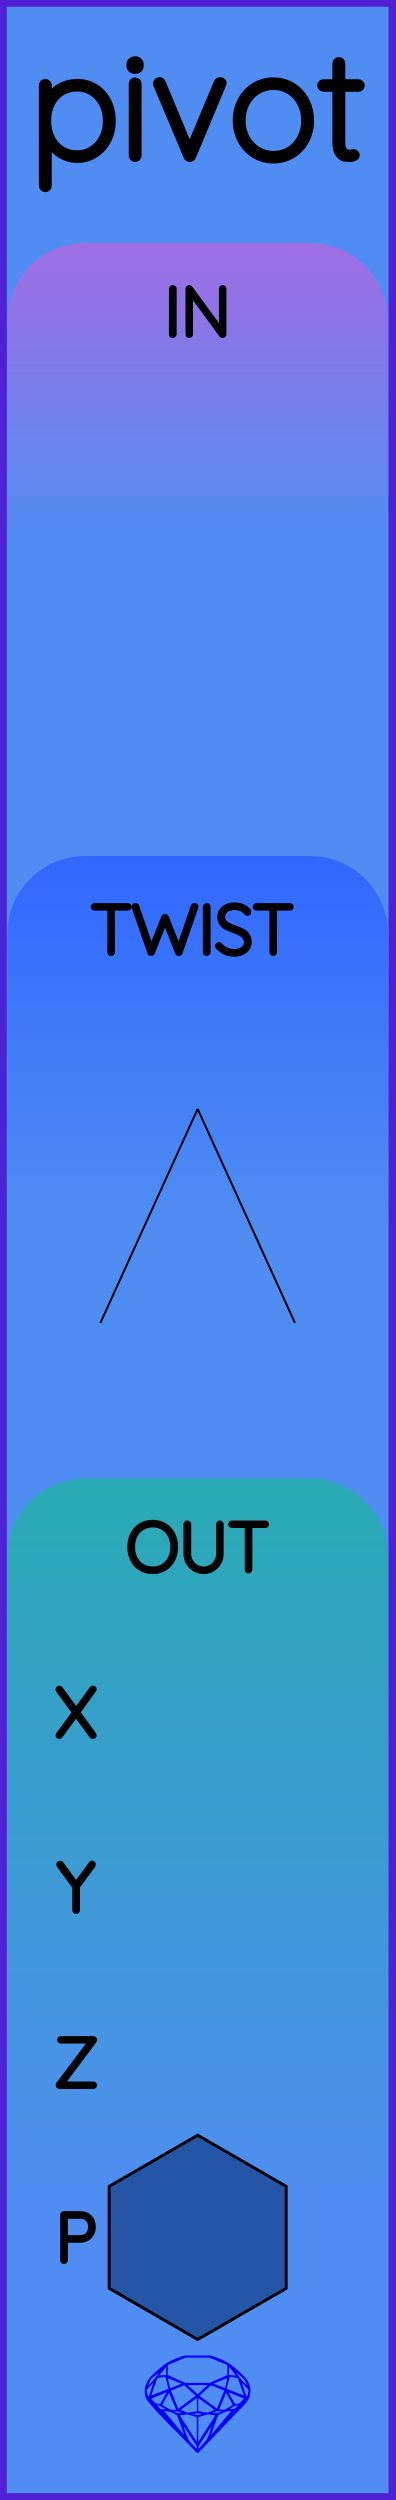
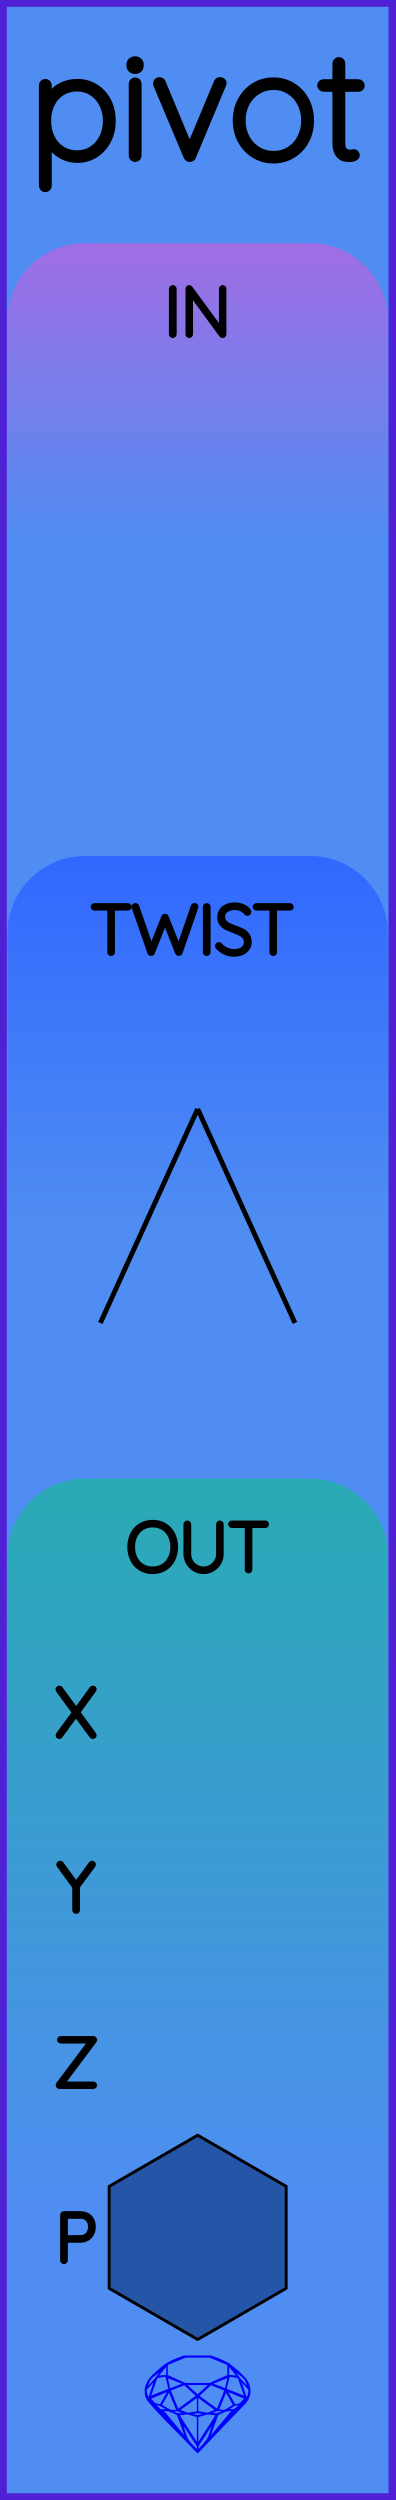
<svg xmlns="http://www.w3.org/2000/svg" width="20.32mm" height="128.50mm" viewBox="0 0 20.32 128.50">
  <g id="PanelLayer">
    <defs>
      <linearGradient id="gradient_a" x1="0" y1="12.5" x2="0" y2="28" gradientUnits="userSpaceOnUse">
        <stop style="stop-color:#a06de4;stop-opacity:1;" offset="0" />
        <stop style="stop-color:#4f8df2;stop-opacity:1;" offset="1" />
      </linearGradient>
      <linearGradient id="gradient_b" x1="0" y1="44" x2="0" y2="63" gradientUnits="userSpaceOnUse">
        <stop style="stop-color:#3068ff;stop-opacity:1;" offset="0" />
        <stop style="stop-color:#4f8df2;stop-opacity:1;" offset="1" />
      </linearGradient>
      <linearGradient id="gradient_c" x1="0" y1="76" x2="0" y2="113.6" gradientUnits="userSpaceOnUse">
        <stop style="stop-color:#29aab4;stop-opacity:1;" offset="0" />
        <stop style="stop-color:#4f8df2;stop-opacity:1;" offset="1" />
      </linearGradient>
    </defs>
    <rect id="border_rect" width="20.32" height="128.5" x="0" y="0" style="display:inline;fill:#4f8df2;fill-opacity:1;fill-rule:nonzero;stroke:#5021d4;stroke-width:0.7;stroke-linecap:round;stroke-linejoin:round;stroke-dasharray:none;stroke-opacity:1;image-rendering:auto" />
    <path id="model_name" d="M5.775 6.211Q5.775 6.77 5.538 7.224Q5.302 7.678 4.89 7.938Q4.479 8.198 3.974 8.198Q3.509 8.198 3.121 7.965Q2.733 7.732 2.484 7.305V9.548Q2.484 9.61 2.442 9.657Q2.399 9.703 2.329 9.703Q2.267 9.703 2.22 9.657Q2.174 9.61 2.174 9.548V4.387Q2.174 4.325 2.216 4.278Q2.259 4.232 2.329 4.232Q2.399 4.232 2.442 4.278Q2.484 4.325 2.484 4.387V5.101Q2.717 4.659 3.105 4.445Q3.493 4.232 3.974 4.232Q4.487 4.232 4.898 4.488Q5.309 4.744 5.542 5.194Q5.775 5.644 5.775 6.211ZM5.465 6.211Q5.465 5.73 5.267 5.346Q5.069 4.961 4.727 4.744Q4.386 4.527 3.959 4.527Q3.524 4.527 3.179 4.74Q2.834 4.954 2.643 5.338Q2.453 5.722 2.453 6.211Q2.453 6.7 2.643 7.084Q2.834 7.468 3.179 7.686Q3.524 7.903 3.959 7.903Q4.386 7.903 4.727 7.686Q5.069 7.468 5.267 7.08Q5.465 6.692 5.465 6.211ZM6.947 8.151Q6.877 8.151 6.834 8.105Q6.792 8.058 6.792 7.996V4.31Q6.792 4.247 6.838 4.201Q6.885 4.154 6.947 4.154Q7.017 4.154 7.059 4.201Q7.102 4.247 7.102 4.31V7.996Q7.102 8.058 7.056 8.105Q7.009 8.151 6.947 8.151ZM6.675 3.378V3.316Q6.675 3.207 6.753 3.138Q6.83 3.068 6.955 3.068Q7.063 3.068 7.137 3.138Q7.211 3.207 7.211 3.316V3.378Q7.211 3.487 7.137 3.557Q7.063 3.627 6.947 3.627Q6.823 3.627 6.749 3.557Q6.675 3.487 6.675 3.378ZM11.472 4.263Q11.472 4.31 11.448 4.356L9.904 8.05Q9.888 8.097 9.846 8.124Q9.803 8.151 9.756 8.151Q9.71 8.151 9.667 8.124Q9.624 8.097 9.609 8.05L8.057 4.364Q8.041 4.317 8.041 4.294Q8.041 4.232 8.084 4.185Q8.127 4.139 8.204 4.139Q8.243 4.139 8.286 4.166Q8.328 4.193 8.344 4.24L9.749 7.616L11.161 4.24Q11.2 4.139 11.324 4.139Q11.371 4.139 11.421 4.174Q11.472 4.209 11.472 4.263ZM14.056 8.229Q13.521 8.229 13.082 7.961Q12.644 7.693 12.391 7.228Q12.139 6.762 12.139 6.195Q12.139 5.621 12.391 5.155Q12.644 4.69 13.078 4.422Q13.513 4.154 14.056 4.154Q14.592 4.154 15.03 4.422Q15.469 4.69 15.717 5.155Q15.965 5.621 15.965 6.195Q15.965 6.77 15.717 7.232Q15.469 7.693 15.03 7.961Q14.592 8.229 14.056 8.229ZM14.056 4.449Q13.606 4.449 13.237 4.678Q12.869 4.907 12.659 5.303Q12.45 5.699 12.45 6.195Q12.45 6.684 12.659 7.08Q12.869 7.476 13.237 7.705Q13.606 7.934 14.056 7.934Q14.514 7.934 14.879 7.709Q15.243 7.484 15.449 7.084Q15.655 6.684 15.655 6.195Q15.655 5.699 15.449 5.303Q15.243 4.907 14.879 4.678Q14.514 4.449 14.056 4.449ZM18.573 4.395Q18.573 4.457 18.53 4.5Q18.488 4.542 18.426 4.542H17.572V7.305Q17.572 7.647 17.692 7.759Q17.812 7.872 17.999 7.872Q18.03 7.872 18.088 7.856Q18.146 7.841 18.185 7.841Q18.239 7.841 18.278 7.883Q18.317 7.926 18.317 7.981Q18.317 8.05 18.224 8.101Q18.131 8.151 18.006 8.151Q17.812 8.151 17.68 8.124Q17.549 8.097 17.405 7.915Q17.261 7.732 17.261 7.321V4.542H16.625Q16.571 4.542 16.524 4.496Q16.477 4.449 16.477 4.395Q16.477 4.333 16.52 4.29Q16.563 4.247 16.625 4.247H17.261V3.262Q17.261 3.2 17.308 3.153Q17.355 3.107 17.417 3.107Q17.486 3.107 17.529 3.153Q17.572 3.2 17.572 3.262V4.247H18.426Q18.48 4.247 18.526 4.294Q18.573 4.341 18.573 4.395Z" style="display:inline;stroke:#000000;stroke-width:0.35;stroke-linecap:round;stroke-linejoin:bevel" />
    <path id="sapphire_gemstone" d="m 12.875,122.900 q 0,0.342 -0.243,0.631 -0.044,0.052 -0.204,0.215 -0.187,0.19 -0.785,0.813 l -1.444,1.513 q -0.019,0.003 -0.044,0.003 -0.028,0 -0.041,-0.003 -0.083,-0.083 -0.648,-0.675 -0.469,-0.474 -0.934,-0.948 -0.557,-0.568 -0.898,-0.981 -0.132,-0.16 -0.168,-0.298 -0.028,-0.102 -0.028,-0.342 0,-0.11 0.072,-0.289 0.066,-0.165 0.141,-0.265 0.119,-0.157 0.422,-0.424 0.284,-0.251 0.474,-0.375 0.273,-0.179 0.819,-0.367 0.096,-0.033 0.11,-0.033 h 1.361 q 0.011,0 0.105,0.033 0.568,0.201 0.824,0.367 0.165,0.105 0.474,0.378 0.322,0.284 0.422,0.422 0.215,0.295 0.215,0.626 z m -0.168,-0.273 q -0.033,-0.107 -0.135,-0.309 -0.072,-0.094 -0.209,-0.198 -0.119,-0.085 -0.234,-0.171 0.245,0.364 0.579,0.678 z m -0.573,-0.524 -0.358,-0.446 v 0.411 z m 0.637,0.758 q 0,-0.052 -0.342,-0.394 l 0.229,0.703 h 0.05 q 0.063,-0.218 0.063,-0.309 z m -0.232,0.273 -0.317,-0.904 -0.411,-0.063 -0.16,0.615 z m 0.003,0.154 -0.772,-0.32 h -0.03 l 0.345,0.606 q 0.08,-0.003 0.234,-0.047 0.025,-0.014 0.223,-0.24 z m -0.857,-1.05 -0.719,0.284 0.604,0.226 z m 0,-0.163 v -0.515 l -0.918,-0.38 h -1.224 l -0.918,0.38 v 0.515 l 0.898,0.408 h 1.254 z m 0.573,1.538 q -0.069,0.011 -0.198,0.052 -0.085,0.055 -0.259,0.163 0.019,0 0.063,0.003 0.041,0 0.063,0 0.119,0 0.19,-0.069 0.072,-0.072 0.141,-0.149 z m -0.289,0.003 -0.347,-0.631 -0.364,0.879 q 0.025,-0.017 0.066,-0.017 0.03,0 0.085,0.011 0.058,0.008 0.088,0.008 0.05,0 0.229,-0.107 0.229,-0.138 0.243,-0.143 z m -0.441,-0.741 -0.684,-0.276 -0.593,0.548 0.904,0.656 z m -0.854,-0.284 h -1.036 l 0.524,0.474 z m 0.75,1.367 q -0.229,-0.03 -0.229,-0.03 -0.036,0 -0.273,0.094 l 0.19,0.019 q 0.011,0 0.311,-0.083 z m -0.389,-0.088 -0.843,-0.612 v 0.675 l 0.471,0.083 z m 0.854,0.05 q -0.099,0.006 -0.295,0.039 -0.011,0.003 -0.378,0.176 -0.13,0.347 -0.38,1.042 z m -2.544,-1.397 -0.719,-0.284 0.124,0.518 z m -0.802,-0.455 v -0.411 l -0.367,0.446 z m 1.516,1.072 -0.593,-0.54 -0.684,0.276 0.38,0.929 z m 0.369,0.943 q -0.033,-0.003 -0.135,-0.025 -0.085,-0.017 -0.138,-0.017 -0.052,0 -0.138,0.017 -0.102,0.022 -0.135,0.025 0.265,0.047 0.273,0.047 0.008,0 0.273,-0.047 z m -0.309,-0.138 v -0.686 l -0.843,0.612 0.372,0.146 z m 0.951,0.207 -0.397,-0.055 -0.48,0.141 v 1.276 z m -2.888,-2.202 q -0.119,0.085 -0.234,0.174 -0.146,0.107 -0.209,0.196 -0.044,0.105 -0.135,0.314 0.369,-0.364 0.579,-0.684 z m 0.477,0.832 -0.16,-0.615 -0.411,0.063 -0.317,0.904 z m 0.394,1.083 -0.364,-0.879 -0.356,0.631 q 0.435,0.251 0.452,0.251 0.091,0 0.267,-0.003 z m 1.822,0.83 q -0.132,0.212 -0.405,0.634 -0.077,0.107 -0.22,0.328 -0.058,0.105 -0.055,0.226 0.16,-0.152 0.433,-0.496 0.077,-0.13 0.141,-0.339 0.055,-0.176 0.107,-0.353 z m -1.494,-0.661 -0.27,-0.088 -0.008,-0.011 q -0.025,0 -0.107,0.011 -0.066,0.006 -0.107,0.006 0.273,0.091 0.311,0.091 0.025,0 0.182,-0.008 z m -0.81,-1.064 h -0.03 l -0.772,0.32 q 0.066,0.097 0.223,0.24 0.077,0.014 0.234,0.047 z m -0.689,-0.502 q -0.342,0.347 -0.342,0.394 0,0.08 0.063,0.309 h 0.05 z m 2.235,3.045 v -1.276 l -0.48,-0.141 -0.397,0.055 z m -1.607,-1.676 q -0.256,-0.182 -0.458,-0.223 0.066,0.077 0.204,0.223 z m 1.61,2.045 v -0.138 l -0.684,-1.05 q 0.052,0.176 0.107,0.353 0.063,0.209 0.141,0.339 0.069,0.119 0.204,0.259 0.116,0.119 0.232,0.237 z m -0.645,-0.706 q -0.116,-0.328 -0.38,-1.042 -0.135,-0.066 -0.273,-0.13 -0.16,-0.072 -0.289,-0.072 -0.052,0 -0.11,-0.014 z" style="stroke-width:0;fill:#0000ff;stroke:#2e2114;stroke-linecap:square;stroke-opacity:1" />
    <path id="a_art" d="M 0.38,28.00 L 0.38,16.50 A 4 4 0 0 1 4.38 12.5 L 15.94,12.50 A 4 4 0 0 1 19.94 16.5 L 19.94,12.50 L 19.94,28.00 z" style="fill:url(#gradient_a);fill-opacity:1;stroke-width:0;" />
    <path id="b_art" d="M 0.38,63.00 L 0.38,48.00 A 4 4 0 0 1 4.38 44 L 15.94,44.00 A 4 4 0 0 1 19.94 48 L 19.94,44.00 L 19.94,63.00 z" style="fill:url(#gradient_b);fill-opacity:1;stroke-width:0;" />
    <path id="c_art" d="M 0.38,113.60 L 0.38,80.00 A 4 4 0 0 1 4.38 76 L 15.94,76.00 A 4 4 0 0 1 19.94 80 L 19.94,76.00 L 19.94,113.60 z" style="fill:url(#gradient_c);fill-opacity:1;stroke-width:0;" />
    <path d="M8.881 17.249Q8.846 17.249 8.826 17.228Q8.807 17.206 8.807 17.175V14.854Q8.807 14.822 8.828 14.801Q8.849 14.779 8.881 14.779Q8.913 14.779 8.934 14.801Q8.955 14.822 8.955 14.854V17.175Q8.952 17.206 8.931 17.228Q8.909 17.249 8.881 17.249ZM11.513 14.846V17.171Q11.513 17.21 11.492 17.229Q11.471 17.249 11.439 17.249Q11.403 17.249 11.382 17.221L9.795 15.051V17.189Q9.795 17.214 9.775 17.231Q9.756 17.249 9.728 17.249Q9.696 17.249 9.678 17.231Q9.661 17.214 9.661 17.189V14.85Q9.661 14.815 9.68 14.797Q9.7 14.779 9.724 14.779Q9.756 14.779 9.777 14.804L11.379 16.988V14.846Q11.379 14.818 11.398 14.799Q11.418 14.779 11.446 14.779Q11.478 14.779 11.495 14.799Q11.513 14.818 11.513 14.846Z" style="stroke:#000000;stroke-width:0.25;stroke-linecap:round;stroke-linejoin:bevel" />
    <path d="M7.848 80.784Q7.505 80.784 7.237 80.624Q6.969 80.463 6.819 80.174Q6.669 79.885 6.669 79.514Q6.669 79.144 6.819 78.854Q6.969 78.565 7.237 78.405Q7.505 78.244 7.848 78.244Q8.19 78.244 8.458 78.405Q8.726 78.565 8.876 78.854Q9.026 79.144 9.026 79.514Q9.026 79.885 8.876 80.174Q8.726 80.463 8.458 80.624Q8.19 80.784 7.848 80.784ZM7.848 78.385Q7.548 78.385 7.313 78.526Q7.078 78.667 6.948 78.925Q6.817 79.183 6.817 79.514Q6.817 79.846 6.948 80.103Q7.078 80.361 7.313 80.502Q7.548 80.643 7.848 80.643Q8.147 80.643 8.382 80.502Q8.617 80.361 8.747 80.103Q8.878 79.846 8.878 79.514Q8.878 79.183 8.747 78.925Q8.617 78.667 8.382 78.526Q8.147 78.385 7.848 78.385ZM11.372 78.35V79.874Q11.372 80.121 11.248 80.329Q11.125 80.537 10.917 80.661Q10.709 80.784 10.465 80.784Q10.218 80.784 10.01 80.661Q9.802 80.537 9.678 80.329Q9.555 80.121 9.555 79.874V78.35Q9.555 78.318 9.576 78.299Q9.597 78.279 9.629 78.279Q9.661 78.279 9.682 78.301Q9.703 78.322 9.703 78.35V79.874Q9.703 80.082 9.805 80.258Q9.908 80.435 10.082 80.539Q10.257 80.643 10.465 80.643Q10.673 80.643 10.848 80.539Q11.023 80.435 11.127 80.258Q11.231 80.082 11.231 79.874V78.35Q11.231 78.322 11.25 78.301Q11.27 78.279 11.301 78.279Q11.333 78.279 11.352 78.301Q11.372 78.322 11.372 78.35ZM13.704 78.346Q13.704 78.378 13.684 78.396Q13.665 78.413 13.633 78.413H12.846V80.678Q12.846 80.707 12.825 80.728Q12.804 80.749 12.776 80.749Q12.744 80.749 12.725 80.728Q12.705 80.707 12.705 80.678V78.413H11.919Q11.89 78.413 11.869 78.394Q11.848 78.375 11.848 78.346Q11.848 78.318 11.869 78.299Q11.89 78.279 11.919 78.279H13.633Q13.661 78.279 13.682 78.299Q13.704 78.318 13.704 78.346Z" style="stroke:#000000;stroke-width:0.25;stroke-linecap:round;stroke-linejoin:bevel" />
    <path d="M6.639 46.612Q6.639 46.644 6.62 46.661Q6.6 46.679 6.569 46.679H5.782V48.944Q5.782 48.972 5.761 48.993Q5.739 49.014 5.711 49.014Q5.68 49.014 5.66 48.993Q5.641 48.972 5.641 48.944V46.679H4.854Q4.826 46.679 4.805 46.659Q4.783 46.64 4.783 46.612Q4.783 46.584 4.805 46.564Q4.826 46.545 4.854 46.545H6.569Q6.597 46.545 6.618 46.564Q6.639 46.584 6.639 46.612ZM10.075 46.605 10.068 46.64 9.26 48.968Q9.253 48.989 9.234 49.002Q9.214 49.014 9.197 49.014Q9.14 49.014 9.126 48.972L8.481 47.342L7.835 48.972Q7.817 49.014 7.761 49.014Q7.74 49.014 7.722 49.002Q7.704 48.989 7.701 48.968L6.893 46.64L6.886 46.608Q6.886 46.577 6.911 46.557Q6.935 46.538 6.964 46.538Q6.985 46.538 7.004 46.55Q7.024 46.562 7.031 46.584L7.779 48.743L8.414 47.137Q8.431 47.092 8.481 47.092Q8.502 47.092 8.521 47.104Q8.541 47.116 8.548 47.137L9.186 48.746L9.931 46.584Q9.948 46.538 10.001 46.538Q10.033 46.538 10.054 46.555Q10.075 46.573 10.075 46.605ZM10.626 49.014Q10.59 49.014 10.571 48.993Q10.551 48.972 10.551 48.94V46.619Q10.551 46.587 10.573 46.566Q10.594 46.545 10.626 46.545Q10.657 46.545 10.678 46.566Q10.7 46.587 10.7 46.619V48.94Q10.696 48.972 10.675 48.993Q10.654 49.014 10.626 49.014ZM11.197 48.679Q11.176 48.658 11.176 48.626Q11.176 48.598 11.2 48.572Q11.225 48.545 11.253 48.545Q11.285 48.545 11.313 48.577Q11.451 48.739 11.64 48.824Q11.828 48.908 12.037 48.908Q12.308 48.908 12.485 48.778Q12.661 48.647 12.661 48.432Q12.658 48.263 12.569 48.153Q12.481 48.044 12.352 47.979Q12.224 47.913 12.001 47.832Q11.758 47.741 11.622 47.67Q11.486 47.6 11.389 47.469Q11.292 47.339 11.292 47.127Q11.292 46.954 11.387 46.813Q11.483 46.672 11.659 46.591Q11.835 46.51 12.068 46.51Q12.277 46.51 12.463 46.585Q12.65 46.661 12.76 46.799Q12.795 46.848 12.795 46.873Q12.795 46.901 12.769 46.924Q12.742 46.947 12.71 46.947Q12.682 46.947 12.665 46.926Q12.566 46.799 12.411 46.725Q12.255 46.651 12.068 46.651Q11.8 46.651 11.622 46.778Q11.444 46.905 11.444 47.123Q11.444 47.275 11.53 47.381Q11.617 47.487 11.747 47.552Q11.878 47.617 12.072 47.688Q12.319 47.776 12.463 47.85Q12.608 47.924 12.71 48.065Q12.813 48.206 12.813 48.439Q12.813 48.602 12.717 48.743Q12.622 48.884 12.444 48.967Q12.266 49.05 12.037 49.05Q11.775 49.05 11.582 48.959Q11.387 48.87 11.197 48.679ZM14.972 46.612Q14.972 46.644 14.952 46.661Q14.933 46.679 14.901 46.679H14.114V48.944Q14.114 48.972 14.093 48.993Q14.072 49.014 14.044 49.014Q14.012 49.014 13.993 48.993Q13.973 48.972 13.973 48.944V46.679H13.187Q13.158 46.679 13.137 46.659Q13.116 46.64 13.116 46.612Q13.116 46.584 13.137 46.564Q13.158 46.545 13.187 46.545H14.901Q14.929 46.545 14.95 46.564Q14.972 46.584 14.972 46.612Z" style="stroke:#000000;stroke-width:0.25;stroke-linecap:round;stroke-linejoin:bevel" />
-     <path d="M 10.16,57.00 L 5.16,68.00 z L 15.16,68.00 z " style="stroke:#000000;stroke-width:0.1;stroke-linecap:round;stroke-linejoin:bevel;stroke-dasharray:none" />
+     <path d="M 10.16,57.00 L 5.16,68.00 z L 15.16,68.00 z " style="stroke:#000000;stroke-width:0.25;stroke-linecap:round;stroke-linejoin:bevel;stroke-dasharray:none" />
    <path d="M4.825 89.147Q4.843 89.171 4.843 89.189Q4.843 89.221 4.822 89.24Q4.801 89.259 4.769 89.259Q4.73 89.259 4.713 89.231L3.905 88.13L3.1 89.231Q3.083 89.259 3.047 89.259Q3.016 89.259 2.998 89.24Q2.98 89.221 2.98 89.199Q2.98 89.182 2.998 89.154L3.827 88.021L2.991 86.882Q2.977 86.864 2.977 86.839Q2.977 86.808 2.998 86.788Q3.019 86.769 3.047 86.769Q3.09 86.769 3.107 86.797L3.915 87.901L4.72 86.793Q4.741 86.765 4.773 86.765Q4.804 86.765 4.824 86.781Q4.843 86.797 4.843 86.822Q4.843 86.846 4.825 86.871L3.996 88.014Z" style="stroke:#000000;stroke-width:0.25;stroke-linecap:round;stroke-linejoin:bevel" />
    <path d="M4.79 95.878 3.986 96.972V98.178Q3.986 98.207 3.965 98.228Q3.944 98.249 3.912 98.249Q3.88 98.249 3.859 98.228Q3.838 98.207 3.838 98.178V96.986L3.03 95.878Q3.016 95.861 3.016 95.832Q3.016 95.808 3.039 95.786Q3.062 95.765 3.09 95.765Q3.129 95.765 3.15 95.797L3.912 96.838L4.674 95.797Q4.695 95.765 4.734 95.765Q4.765 95.765 4.785 95.788Q4.804 95.811 4.804 95.832Q4.804 95.85 4.79 95.878Z" style="stroke:#000000;stroke-width:0.25;stroke-linecap:round;stroke-linejoin:bevel" />
    <path d="M4.864 107.182Q4.864 107.21 4.843 107.229Q4.822 107.249 4.794 107.249H3.058Q3.026 107.249 3.007 107.226Q2.987 107.203 2.987 107.175Q2.987 107.15 3.002 107.132L4.667 104.913H3.129Q3.1 104.913 3.079 104.894Q3.058 104.875 3.058 104.846Q3.058 104.818 3.079 104.799Q3.1 104.779 3.129 104.779H4.787Q4.829 104.779 4.848 104.801Q4.868 104.822 4.868 104.85Q4.868 104.875 4.854 104.892L3.192 107.115H4.794Q4.822 107.115 4.843 107.136Q4.864 107.157 4.864 107.182Z" style="stroke:#000000;stroke-width:0.25;stroke-linecap:round;stroke-linejoin:bevel" />
    <path d="M4.799 114.453Q4.799 114.651 4.716 114.811Q4.633 114.972 4.481 115.062Q4.33 115.152 4.132 115.152H3.363V116.178Q3.363 116.207 3.34 116.228Q3.317 116.249 3.289 116.249Q3.257 116.249 3.236 116.228Q3.215 116.207 3.215 116.178V113.85Q3.215 113.822 3.236 113.801Q3.257 113.779 3.286 113.779H4.132Q4.432 113.779 4.616 113.966Q4.799 114.153 4.799 114.453ZM4.651 114.453Q4.651 114.21 4.511 114.065Q4.372 113.921 4.132 113.921H3.363V115.011H4.132Q4.369 115.011 4.51 114.854Q4.651 114.697 4.651 114.453Z" style="stroke:#000000;stroke-width:0.25;stroke-linecap:round;stroke-linejoin:bevel" />
    <path d="M 14.71,117.62 L 10.16,120.25 L 5.61,117.62 L 5.61,112.38 L 10.16,109.75 L 14.71,112.38 z " style="stroke:#000000;fill:#2455a6;stroke-width:0.15;stroke-linecap:round;stroke-linejoin:round;stroke-dasharray:none" />
  </g>
</svg>
